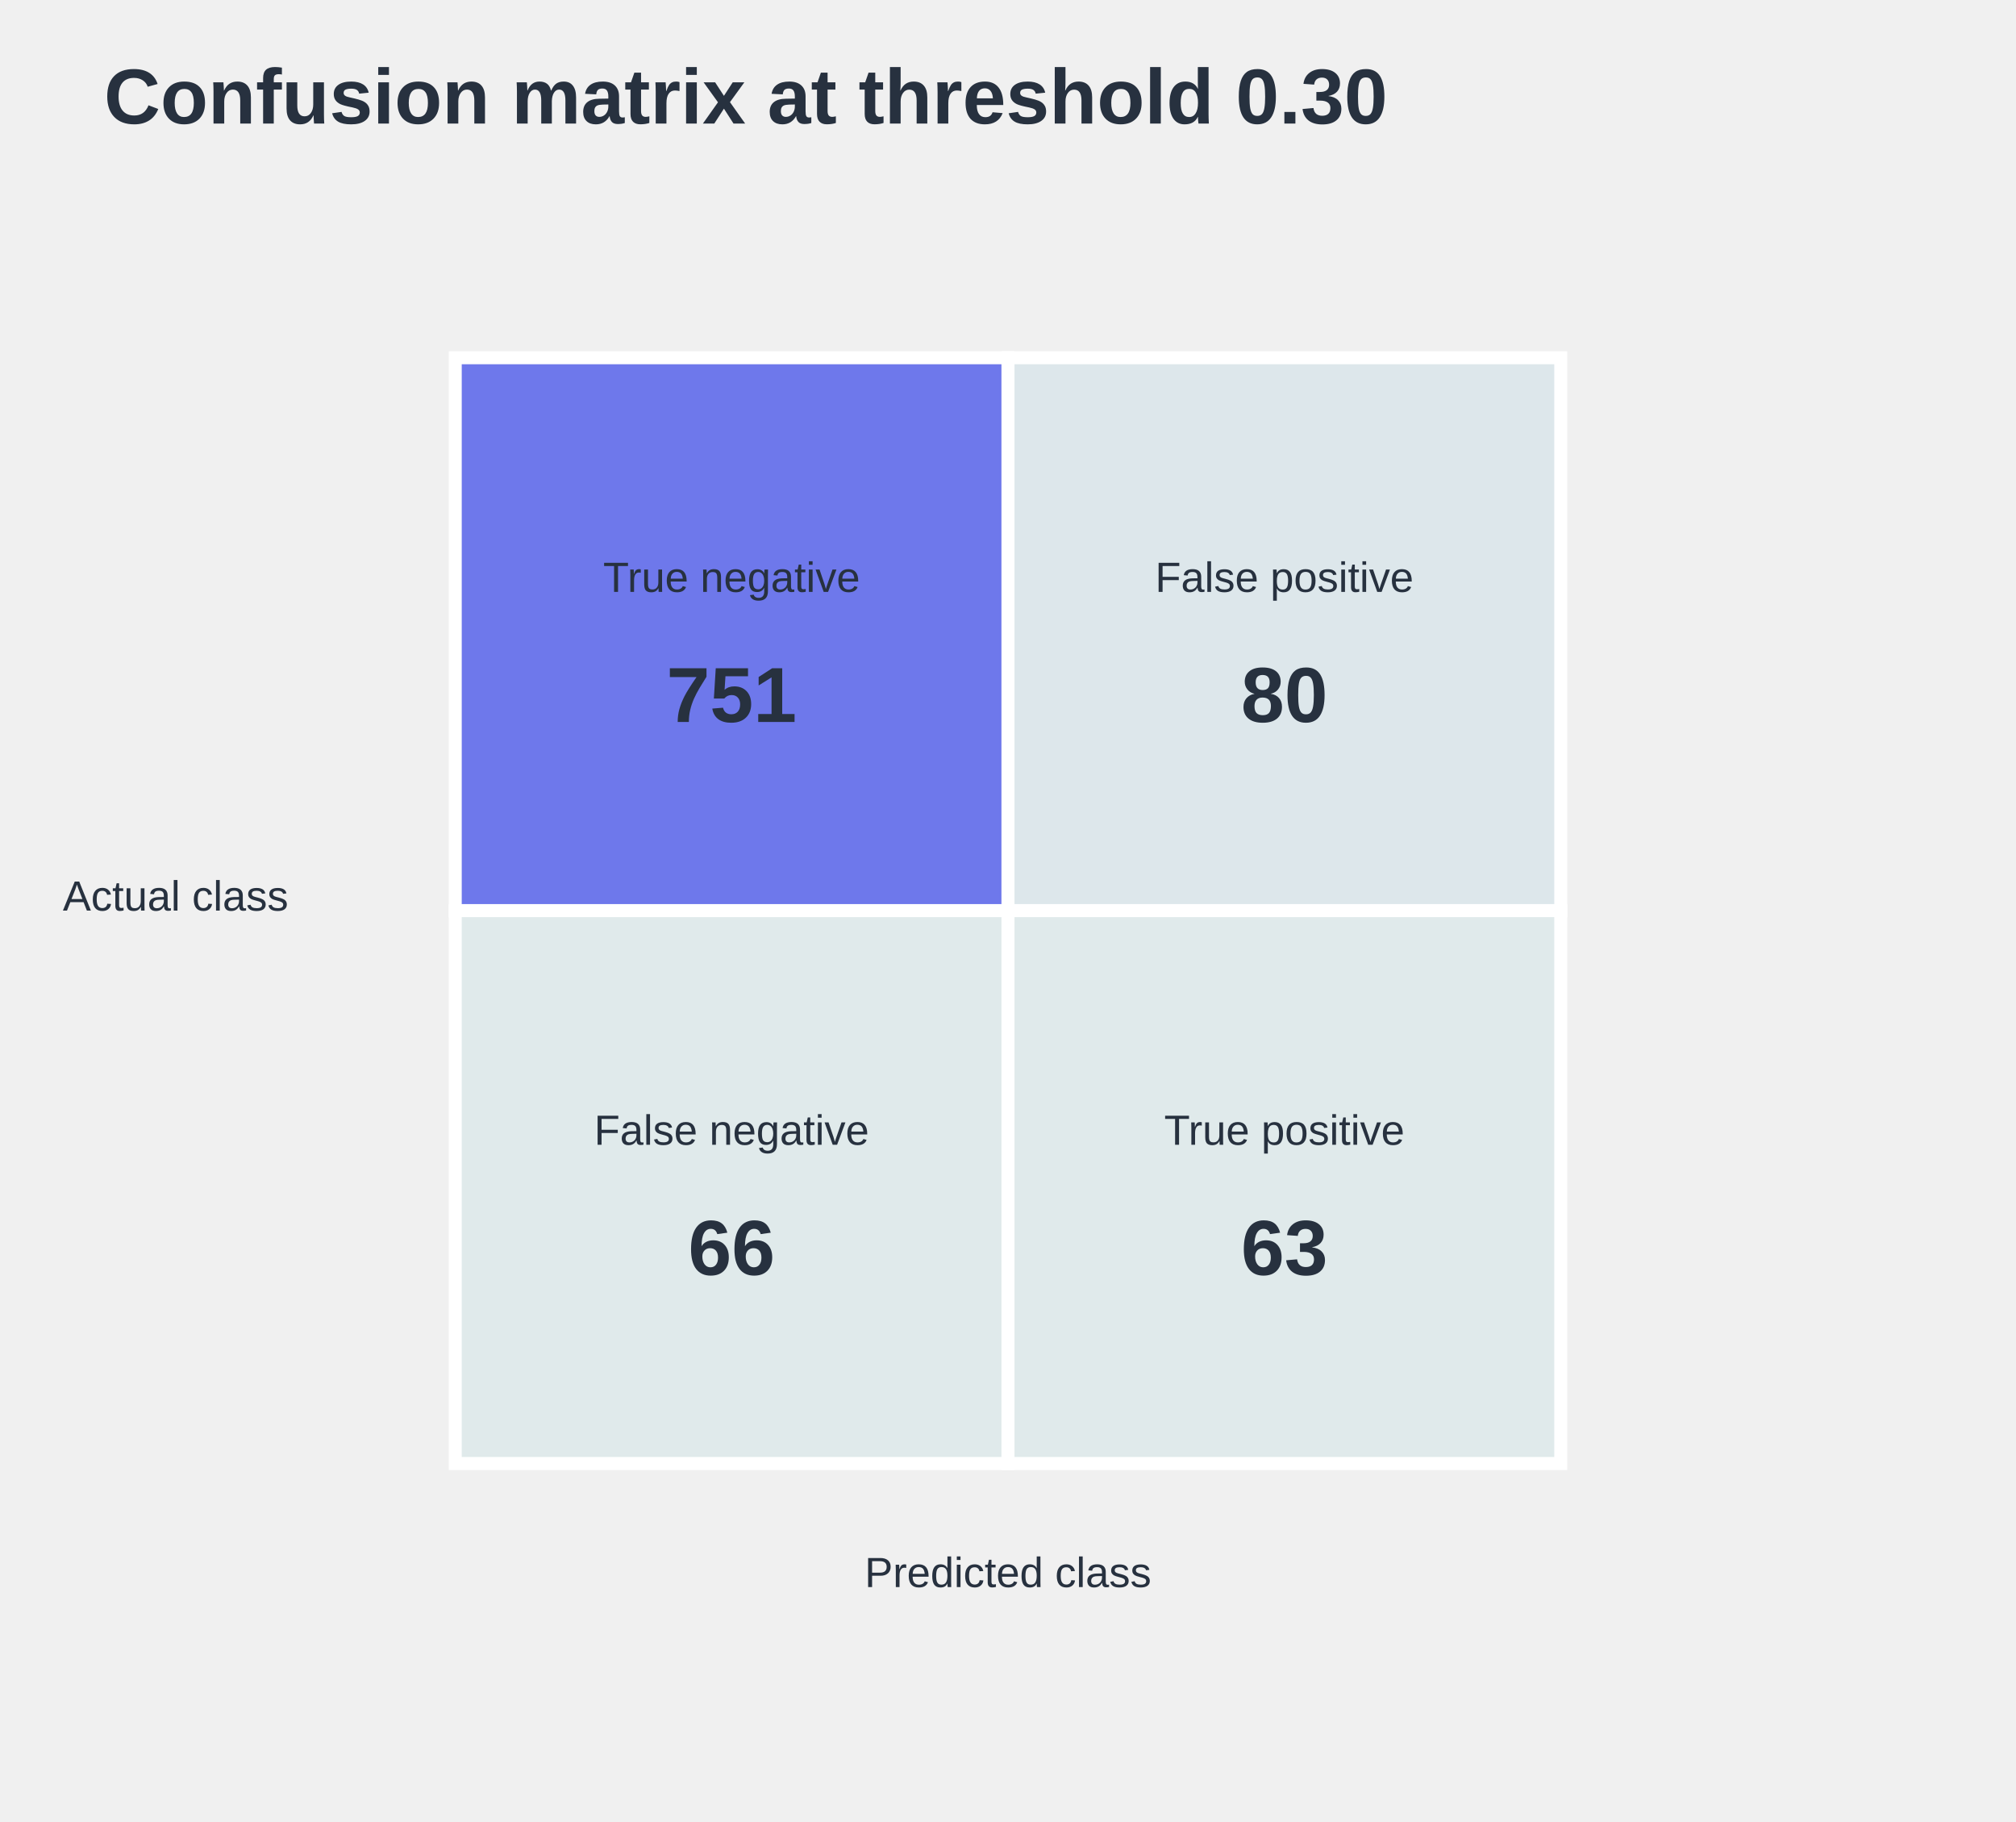
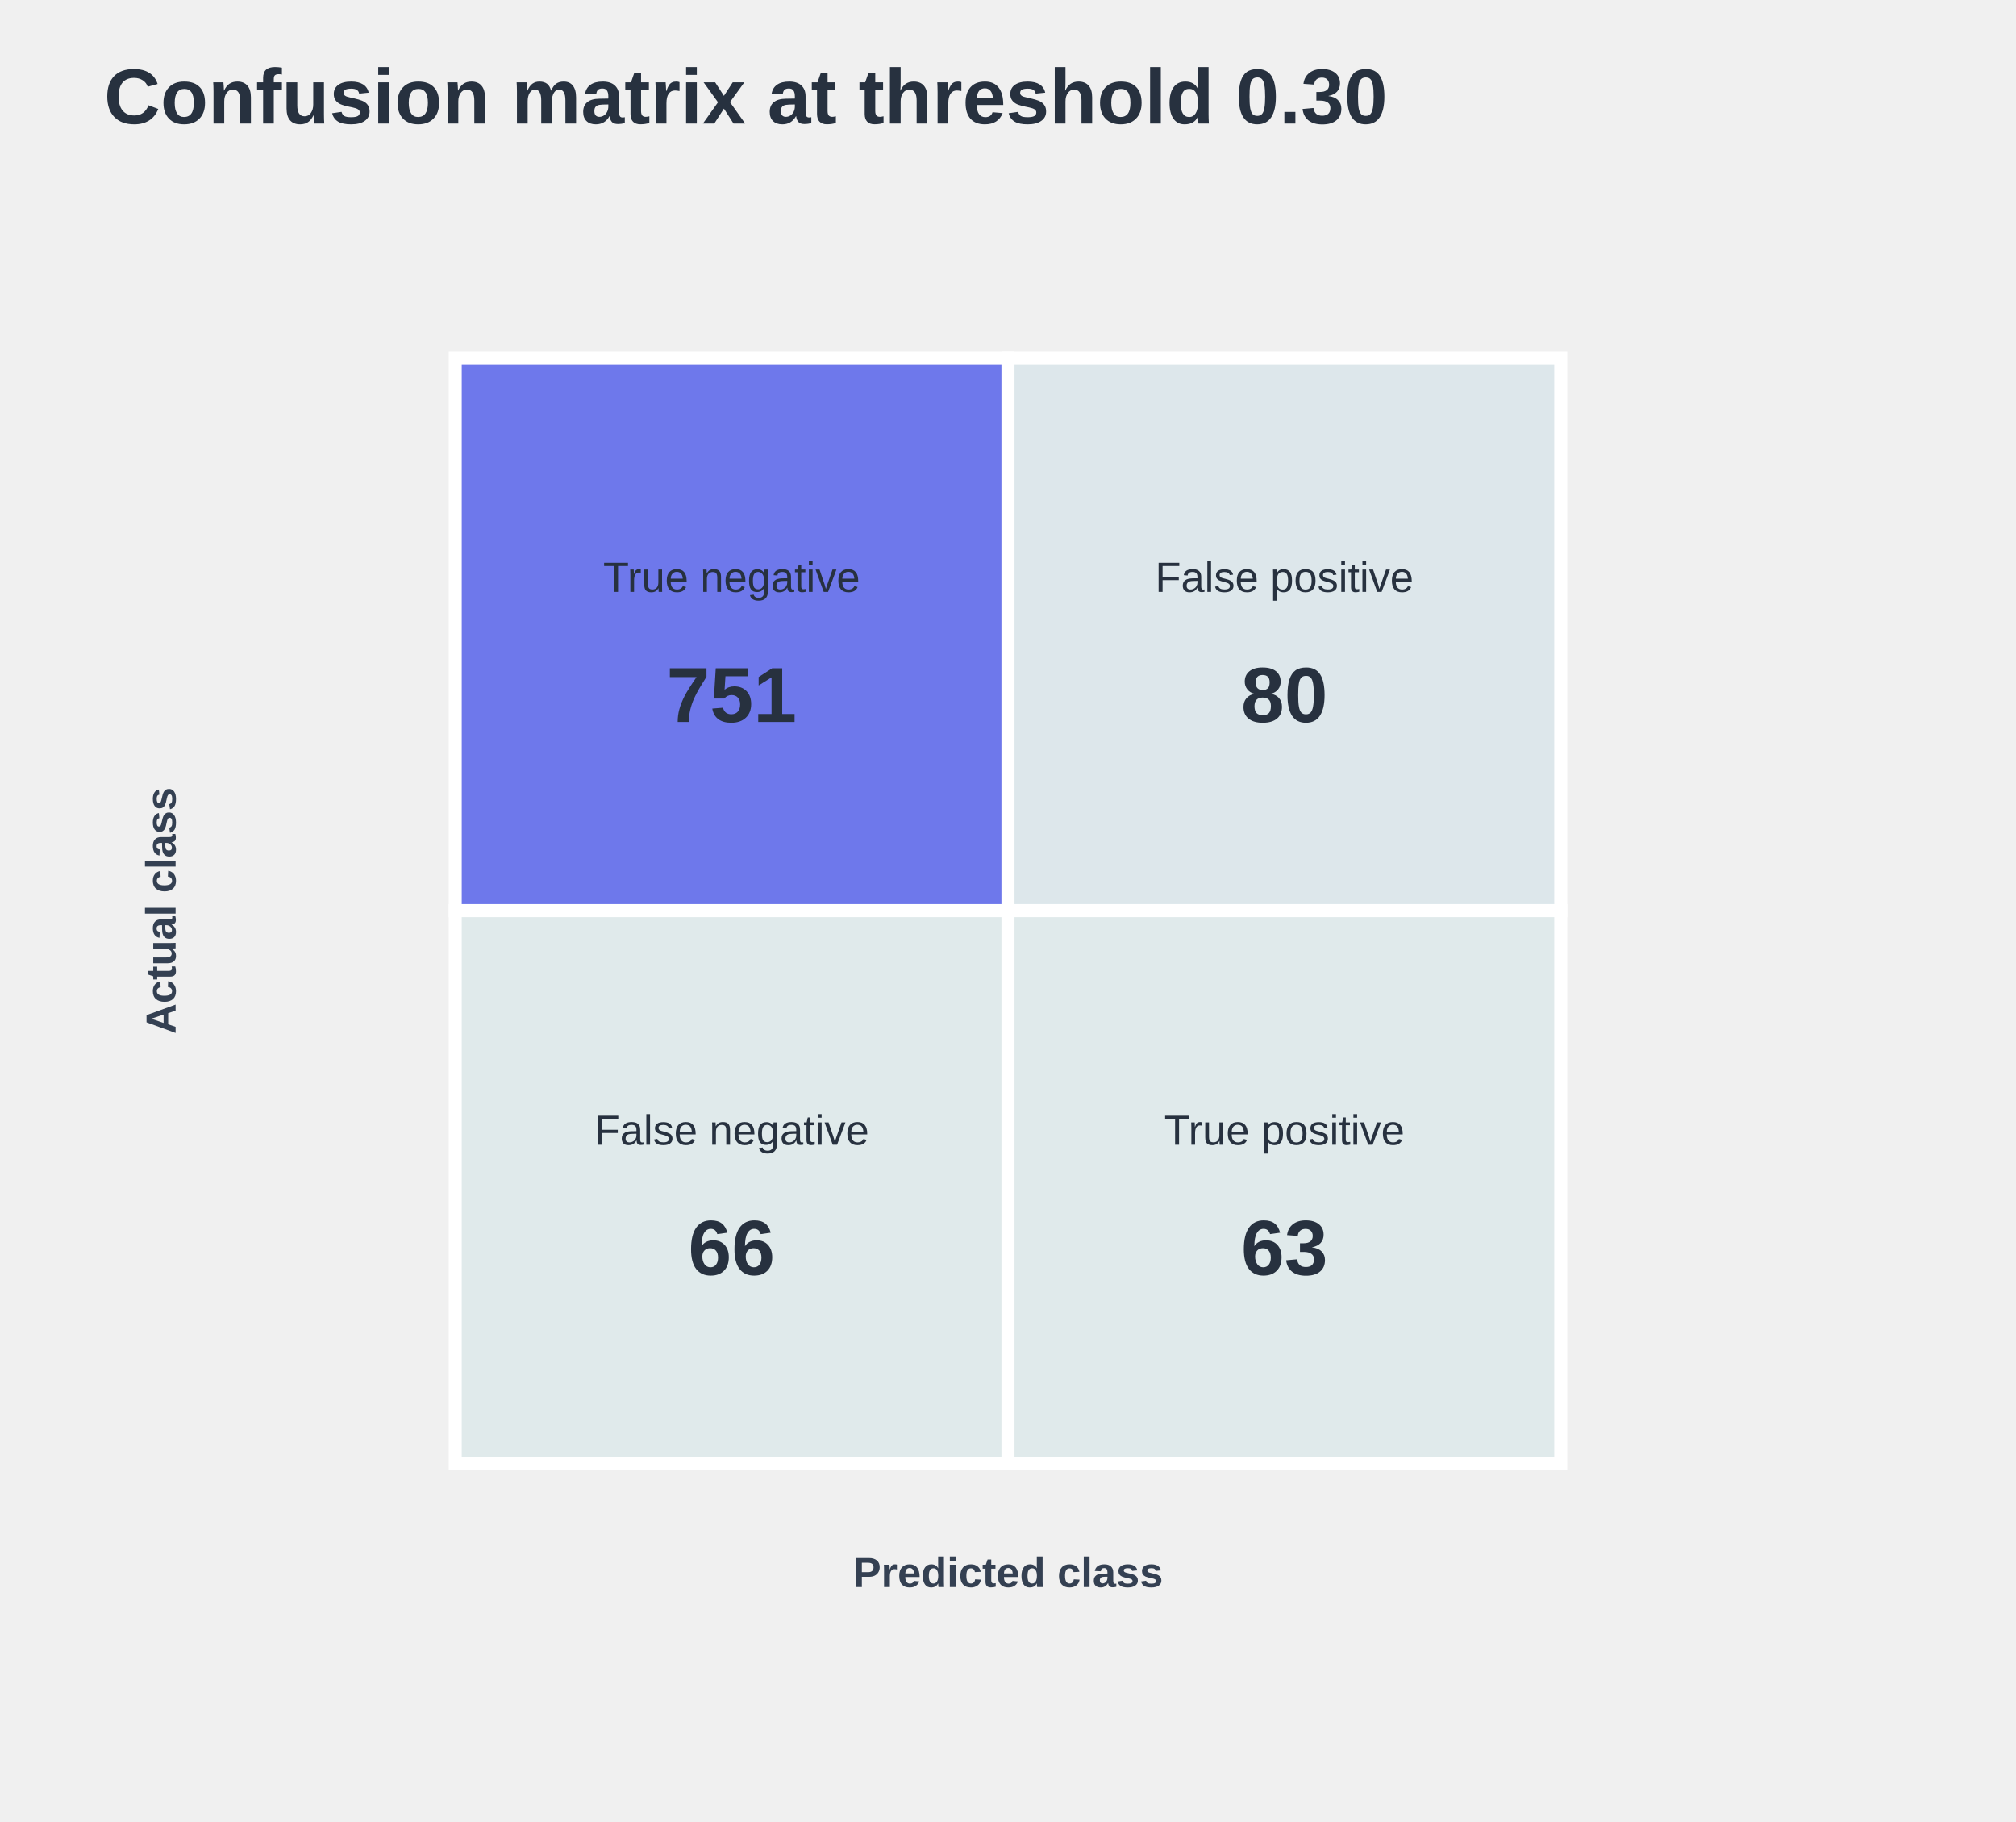
<svg xmlns="http://www.w3.org/2000/svg" width="620" height="560" viewBox="0 0 620 560">
-   <style>text{font-family:Arial,Helvetica,sans-serif;fill:#27313f}.title{font-size:24px;font-weight:700}.label{font-size:13px}.small{font-size:11px;fill:#566474}.axis{stroke:#8d99a8;stroke-width:1}.grid{stroke:#d9dee7;stroke-width:1}</style>
+   <style>text{font-family:Arial,Helvetica,sans-serif;fill:#27313f}.title{font-size:24px;font-weight:700}.label{font-size:13px}.axis-title{font-size:13px;font-weight:700;fill:#344052}.small{font-size:11px;fill:#566474}.axis{stroke:#8d99a8;stroke-width:1}.grid{stroke:#d9dee7;stroke-width:1}</style>
  <text x="32.0" y="38.0" class="title" text-anchor="start">Confusion matrix at threshold 0.30</text>
  <rect x="140" y="110" width="170" height="170" fill="rgb(110,120,235)" stroke="#ffffff" stroke-width="4" />
  <text x="225.0" y="182.0" class="label" text-anchor="middle">True negative</text>
  <text x="225.0" y="222.0" class="title" text-anchor="middle">751</text>
  <rect x="310" y="110" width="170" height="170" fill="rgb(221,231,235)" stroke="#ffffff" stroke-width="4" />
  <text x="395.0" y="182.0" class="label" text-anchor="middle">False positive</text>
  <text x="395.0" y="222.0" class="title" text-anchor="middle">80</text>
  <rect x="140" y="280" width="170" height="170" fill="rgb(224,234,235)" stroke="#ffffff" stroke-width="4" />
  <text x="225.0" y="352.0" class="label" text-anchor="middle">False negative</text>
  <text x="225.0" y="392.0" class="title" text-anchor="middle">66</text>
  <rect x="310" y="280" width="170" height="170" fill="rgb(224,234,235)" stroke="#ffffff" stroke-width="4" />
  <text x="395.0" y="352.0" class="label" text-anchor="middle">True positive</text>
  <text x="395.0" y="392.0" class="title" text-anchor="middle">63</text>
-   <text x="310.0" y="488.0" class="label" text-anchor="middle">Predicted class</text>
-   <text x="54.0" y="280.0" class="label" text-anchor="middle">Actual class</text>
+   <text x="310.0" y="488.0" class="axis-title" text-anchor="middle">Predicted class</text>
+   <text x="54.0" y="280.0" class="axis-title" text-anchor="middle" transform="rotate(-90 54.0 280.0)">Actual class</text>
</svg>
